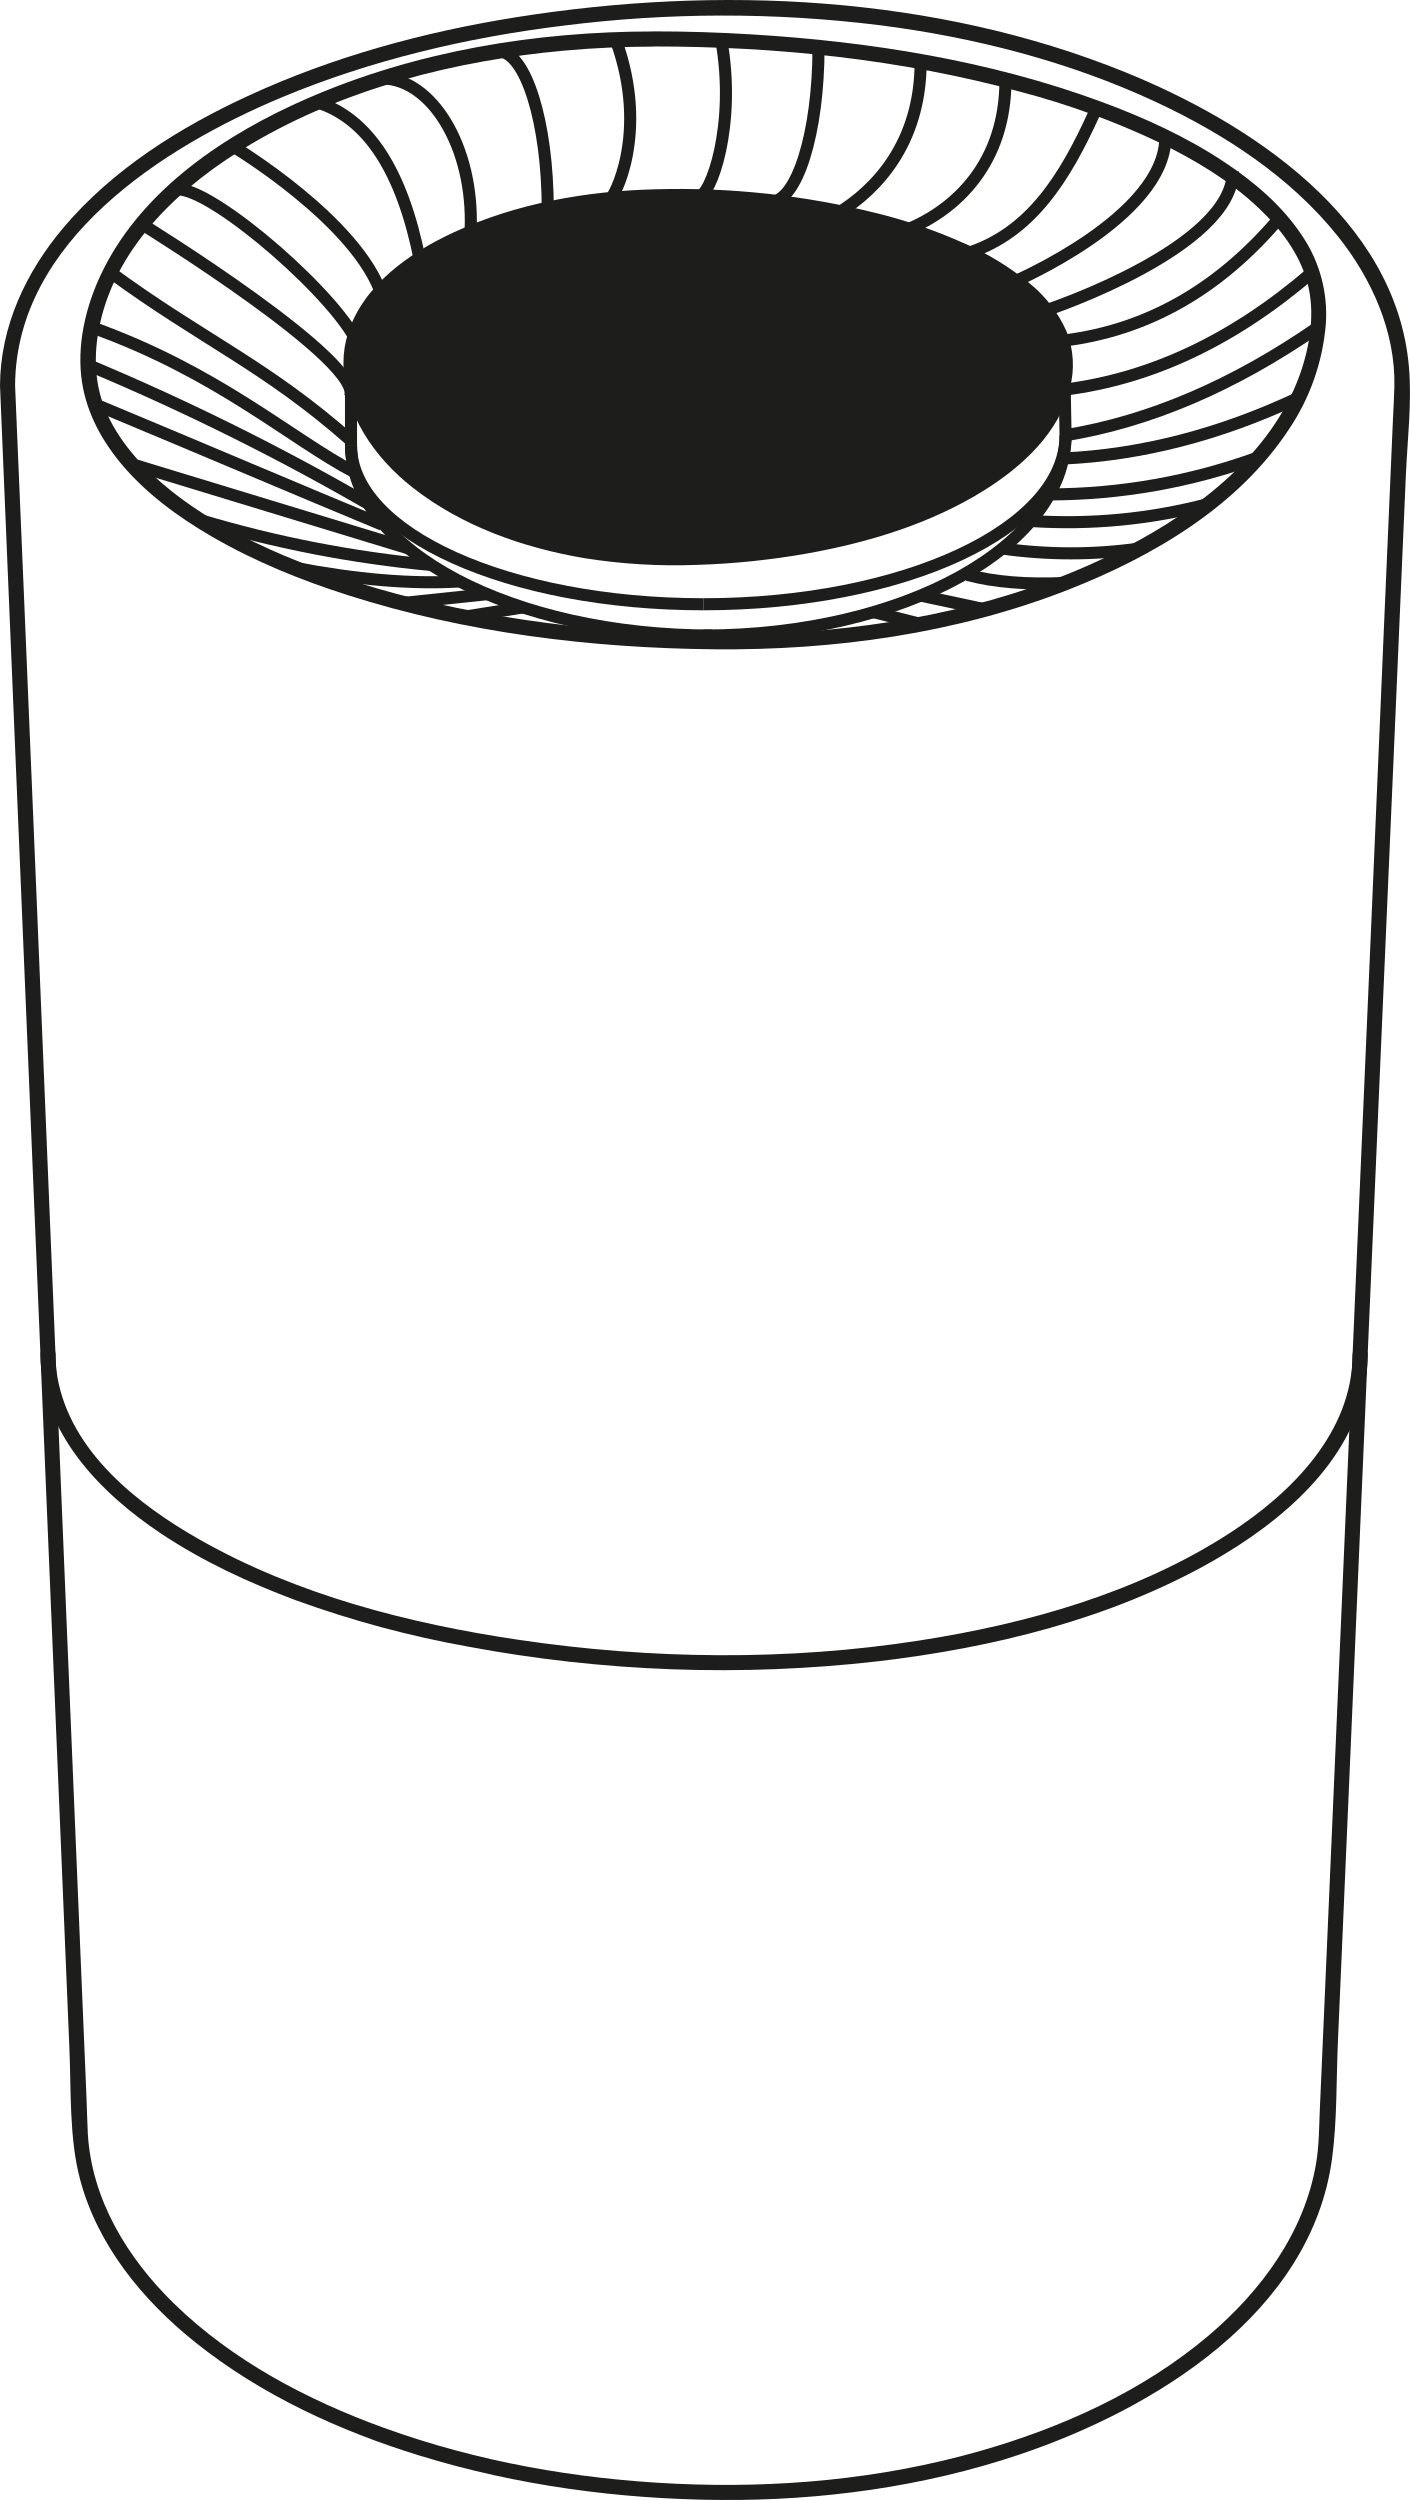
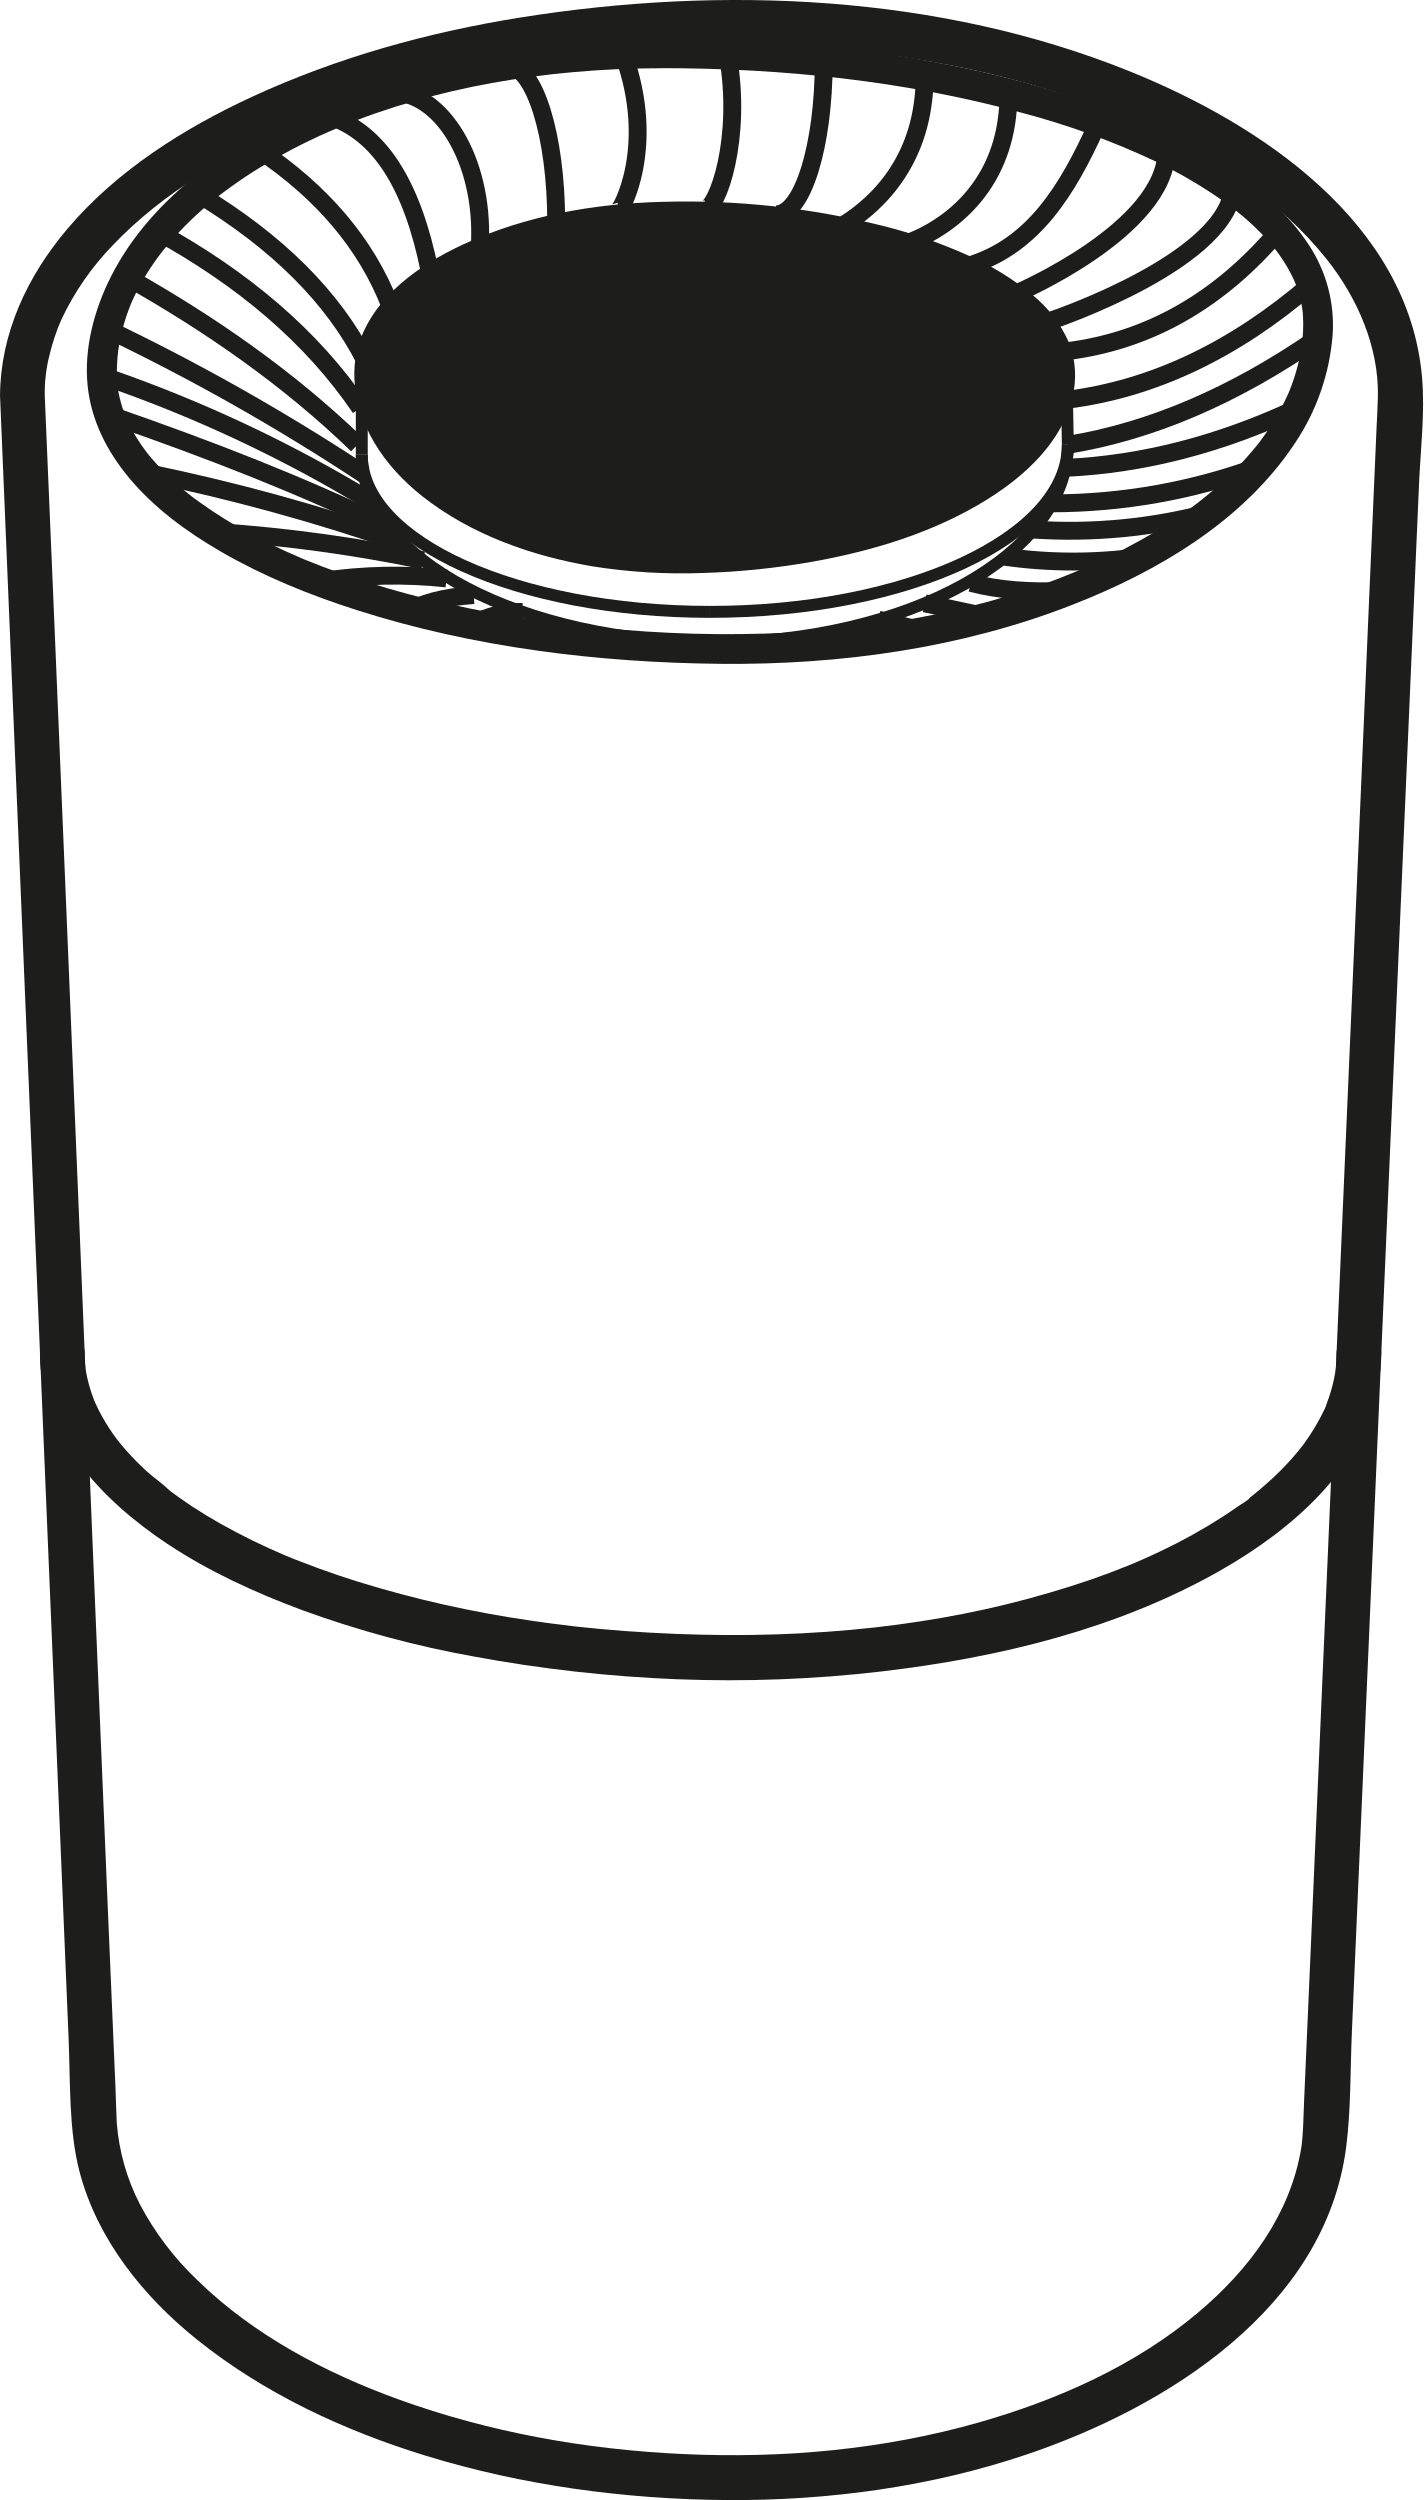
- <svg xmlns="http://www.w3.org/2000/svg" viewBox="0 0 467.08 828.2">
+ <svg xmlns="http://www.w3.org/2000/svg" viewBox="0 0 477.09 838.16">
  <defs>
-     <style>.cls-1{fill:#1d1d1b;}.cls-2{fill:none;stroke:#1d1d1b;stroke-width:4px;}</style>
+     <style>
+             .cls-1{fill:#1d1d1b;}.cls-2,.cls-3{fill:none;stroke:#1d1d1b;}.cls-2{stroke-width:4px;}.cls-3{stroke-width:6px;}
+         </style>
  </defs>
  <g id="Ebene_1">
-     <path class="cls-1" d="M14.78,135C15.05,87.09,63.86,56,103,39.6c29.65-12.39,61.39-19.86,93.23-23.78a422,422,0,0,1,105-.17c31.32,4,62.57,12,91.26,25.33,22.76,10.61,44.76,24.87,60.57,44.69,11.1,13.91,19,31.42,18.65,49.5-.07,3.58-.31,7.17-.46,10.75l-2.76,63.61L464.1,312.29l-5.27,121.48-5.19,119.8-4.23,97.68L447,706.42c-.25,5.87-.24,11.81-1.23,17.61-3.89,22.89-18.21,42.24-35.61,57-21.76,18.43-48.59,30.51-75.84,38.28-32.69,9.32-66.82,12.37-100.71,10.8-32.85-1.52-65.7-7.3-96.67-18.52-25.29-9.17-50.07-22.21-69.47-41.12-15.39-15-27.36-34.48-28.6-56.39-.21-3.82-.26-7.67-.42-11.5L36,644.19l-4.17-99.84-5-120.62-5-120.82-4.2-100.45L15.11,143l-.33-8c-.14-3.21-5.14-3.22-5,0l1.39,33.33,3.57,85.59,4.84,115.81L24.8,495l4.71,112.71,3.27,78.37c.58,14-.08,29.47,3.47,43C42,751,57,769.28,74.41,783.21c21.83,17.49,47.8,29.4,74.41,37.59,32.17,9.9,66,14.44,99.61,14.69,33.44.25,67.18-4.33,98.94-15,44.85-15.09,96.91-46.86,103.72-98.3,1.67-12.58,1.36-25.79,1.91-38.45l3.57-82.21,4.93-114,5.41-124.87,5-114.86,3.6-83c.51-11.9,2.07-24.29,1-36.2C472.1,79.55,423.91,48,382.4,31.16,319.28,5.62,247.52,2.38,180.83,13c-30.6,4.87-60.87,13.11-89,26.13C69.2,49.56,47.14,63.43,30.91,82.58,18.39,97.36,9.89,115.38,9.78,135c0,3.22,5,3.22,5,0Z" transform="translate(-9.78 -7.3)" />
-     <path class="cls-1" d="M457.87,456c-.1,25.84-20.27,45.9-40.54,59.07-30.6,19.87-67.18,30.12-102.91,35.69-43.73,6.82-89,6.26-132.68-.2-36.37-5.37-73.4-14.86-105.6-33.09-20.6-11.66-43-29.19-47.35-54a44.58,44.58,0,0,1-.61-7.48c0-3.21-5-3.22-5,0,.09,25.84,19.82,45.94,40,59.38,13.78,9.18,28.94,16.21,44.43,22A346,346,0,0,0,165,552.82a455.86,455.86,0,0,0,135.4,4.86c38.3-4.49,77.34-14,111.08-33.2,22.57-12.86,46.42-32.69,50.69-59.89a56.14,56.14,0,0,0,.71-8.59c0-3.21-5-3.22-5,0Z" transform="translate(-9.78 -7.3)" />
+     <path class="cls-1" d="M19.78,135a51,51,0,0,1,1.43-13c.51-2.22,1.13-4.42,1.85-6.58a54.17,54.17,0,0,1,2.37-6.11,91.83,91.83,0,0,1,17.2-24.8c17-17.85,39.14-30.57,61.72-40.07,29.16-12.26,60.55-19.74,91.9-23.6,34.78-4.28,70.27-4.67,105-.17,30.39,3.93,60.9,11.68,88.73,24.65,22.42,10.44,44,24.36,59.56,43.9,10.4,13.07,17.51,29.55,17.19,46-.07,3.58-.31,7.17-.46,10.75l-2.76,63.61L459.1,312.29l-5.27,121.48-5.19,119.8-4.23,97.68L442,706.42c-.24,5.47-.29,11.84-1,16.28-3.76,22.1-17.24,40.3-34.33,54.77-21.08,17.85-47.25,29.48-73.63,37-32.29,9.21-65.9,12.17-99.38,10.62-32.42-1.5-64.78-7.27-95.34-18.34-24.47-8.87-48.5-21.54-67.26-39.84a98.29,98.29,0,0,1-19.36-25.49,71.66,71.66,0,0,1-7.78-27.36c-.21-3.82-.26-7.67-.42-11.5L41,644.19l-4.17-99.84-5-120.62-5-120.82-4.2-100.45L20.11,143l-.33-8c-.4-9.62-15.41-9.67-15,0l1.39,33.33,3.57,85.59,4.84,115.81L19.8,495l4.71,112.71,3.27,78.37c.6,14.45,0,30.35,3.65,44.35,5.94,22.69,21.41,41.89,39.45,56.34,22.53,18.06,49.12,30.42,76.61,38.88,32.57,10,66.91,14.62,100.94,14.87,33.85.25,68.12-4.37,100.27-15.19,47.21-15.88,100.43-49.18,107.39-103.12,1.62-12.6,1.36-25.77,1.91-38.45l3.57-82.21,4.93-114,5.41-124.87,5-114.86,3.6-83c.51-11.9,2.07-24.29,1-36.2C476.87,77,427.59,44.09,383.73,26.34,319.76.46,247.05-2.58,179.5,8.17c-31.06,4.94-61.65,13.42-90.24,26.63C66.33,45.4,43.84,59.6,27.37,79.05,14,94.85,4.9,114,4.78,135c-.06,9.65,14.94,9.67,15,0Z" transform="translate(-4.77 -2.34)" />
+     <path class="cls-1" d="M452.87,456c0,1.4-.06,2.79-.17,4.17-.05.63-.13,1.26-.19,1.89-.13,1.47.33-2,.07-.5-.08.43-.14.87-.22,1.31a54.12,54.12,0,0,1-2.09,8.1c-.23.66-.47,1.33-.73,2-.11.3-.23.6-.35.9-.52,1.33.25-.52.23-.53.19.15-1.88,4-2,4.26a70.9,70.9,0,0,1-4.67,7.64c-.4.57-.8,1.14-1.22,1.7a10.66,10.66,0,0,1-.76,1c.06-.07,1.17-1.46.39-.51-1.1,1.34-2.19,2.68-3.35,4-2.2,2.47-4.54,4.82-7,7.07-1.16,1.06-2.33,2.09-3.53,3.11q-1.09.93-2.22,1.83l-.75.61-.77.6q-.94.74.36-.27c-.94,1.22-3,2.21-4.22,3.09q-2.4,1.69-4.87,3.3a184,184,0,0,1-21,11.66c-1.92.92-3.85,1.8-5.79,2.66l-2.7,1.18c-1.83.79,1.47-.6-.39.16l-1.66.69q-6.24,2.53-12.6,4.75a329.75,329.75,0,0,1-57.61,14.09c-9.71,1.52-20,2.68-31.17,3.47s-22.52,1.15-33.8,1.08-22.68-.52-34-1.36q-8.2-.61-16.4-1.51-4-.45-8-1l-1.45-.19a6.57,6.57,0,0,1-.89-.12l-4.3-.61a379.73,379.73,0,0,1-58.17-13.06q-6.65-2.08-13.21-4.47-3-1.08-5.91-2.23L103,524.89l-1.63-.67c-.33-.13-2.72-1.15-.9-.36a222.51,222.51,0,0,1-21.82-10.7q-4.9-2.77-9.62-5.86Q67,505.93,65,504.53c-.78-.56-1.57-1.12-2.34-1.69l-.77-.57c-.46-.35-1.84-1.79-.36-.26-2.28-2.36-5.24-4.24-7.66-6.48a93.82,93.82,0,0,1-6.64-6.74c-1-1.13-2-2.3-2.93-3.47-1.21-1.49.86,1.2-.3-.4-.47-.64-.94-1.28-1.4-1.93a66.35,66.35,0,0,1-4.4-7.23c-.63-1.21-1.19-2.45-1.77-3.69-.48-1.05.33.74.33.78a4.45,4.45,0,0,0-.41-1c-.26-.68-.51-1.36-.75-2.05a50.25,50.25,0,0,1-2-7.63c-.07-.35-.11-.7-.18-1-.25-1.4.21,2,.08.59-.06-.59-.13-1.18-.18-1.77-.11-1.3-.16-2.61-.16-3.92,0-3.92-3.44-7.68-7.5-7.5a7.63,7.63,0,0,0-7.5,7.5c.1,27.72,20.79,49.24,42.47,63.7,14.13,9.42,29.73,16.56,45.62,22.45a346.23,346.23,0,0,0,57.39,15.49c44.85,8.32,91.4,10.35,136.73,5,39.2-4.6,79.06-14.2,113.61-33.88,23.58-13.44,48.52-34.47,53-62.88a64.62,64.62,0,0,0,.89-9.92c0-3.92-3.46-7.68-7.5-7.5a7.64,7.64,0,0,0-7.5,7.5Z" transform="translate(-4.77 -2.34)" />
  </g>
  <g id="Ebene_3">
-     <path class="cls-1" d="M226.2,17.72c-39.08,0-78.77,6.54-114.72,22.24C84.81,51.6,57.67,69.58,44.17,96.27c-5.43,10.73-8.75,23.32-7.51,35.42,1.11,10.84,6.15,20.6,13,28.92,8.33,10.08,19.18,18,30.43,24.52,14.15,8.2,29.45,14.4,45,19.36,39,12.46,80.45,17.51,121.31,17.91,39.73.39,80.09-5.18,117.23-19.72,28-11,56.27-27.49,73.13-53.14A73.12,73.12,0,0,0,449,114.66a46.35,46.35,0,0,0-7.72-29.07c-6.55-10-15.86-17.91-25.73-24.49-12.72-8.48-26.8-14.89-41.12-20.16-36.92-13.59-76.54-19.88-115.69-22.25q-16.26-1-32.54-1c-3.21,0-3.22,5,0,5,40.85,0,82.06,4.23,121.55,15a262.64,262.64,0,0,1,46.07,16.82C405.54,60.23,417,67.05,426.52,76c7.25,6.78,13.6,15,16.29,24.65,2.79,10,1,21.31-2.54,31.1-9.47,26-33.57,44.4-57.28,56.75-32.54,17-69.46,25.29-105.87,28a420.7,420.7,0,0,1-63.8-.52,416.64,416.64,0,0,1-59.43-8.85,292,292,0,0,1-50-15.77c-13.14-5.59-26-12.4-37.25-21.33-8.68-6.92-16.6-15.24-21.3-25.42-4.38-9.48-4.68-19.87-2.46-30C48.66,88.06,70.47,68.27,93,55c31.19-18.43,67.63-27.64,103.47-30.91,9.9-.91,19.84-1.34,29.78-1.35,3.22,0,3.23-5,0-5Z" transform="translate(-9.78 -7.3)" />
-     <path class="cls-2" d="M242.8,207.48" transform="translate(-9.78 -7.3)" />
-     <path class="cls-2" d="M360.13,151.48" transform="translate(-9.78 -7.3)" />
-     <path class="cls-2" d="M242.8,207.48" transform="translate(-9.78 -7.3)" />
-     <path class="cls-2" d="M124.57,151.48" transform="translate(-9.78 -7.3)" />
-     <path class="cls-2" d="M245.76,217.85" transform="translate(-9.78 -7.3)" />
-     <path class="cls-2" d="M359.92,154.79" transform="translate(-9.78 -7.3)" />
-     <path class="cls-2" d="M245.76,217.85" transform="translate(-9.78 -7.3)" />
-     <path class="cls-2" d="M124.57,151.48" transform="translate(-9.78 -7.3)" />
-     <path class="cls-2" d="M124.57,151.48" transform="translate(-9.78 -7.3)" />
-     <line class="cls-2" x1="353" y1="144.18" x2="352.64" y2="124.99" />
-     <path class="cls-2" d="M362.78,151.48c0,31-53.67,56-120,56" transform="translate(-9.78 -7.3)" />
-     <path class="cls-2" d="M362.78,151.48c0,36.69-53.67,66.37-120,66.37" transform="translate(-9.78 -7.3)" />
-     <line class="cls-2" x1="116.28" y1="120.18" x2="116.28" y2="147.49" />
-     <path class="cls-2" d="M126.06,154.79c0,29.13,52.21,52.69,116.74,52.69" transform="translate(-9.78 -7.3)" />
-     <path class="cls-2" d="M126.06,154.79c0,34.86,53.54,63.06,119.7,63.06" transform="translate(-9.78 -7.3)" />
+     <path class="cls-1" d="M226.2,15.22c-39.55,0-79.61,6.7-116,22.58C83.18,49.6,55.69,68,42,95c-5.62,11.11-9.14,24.16-7.85,36.69,1.19,11.56,6.42,21.81,13.75,30.69,8.46,10.22,19.52,18.29,30.94,24.91,14.33,8.3,29.85,14.59,45.6,19.61,39.22,12.53,80.92,17.6,122,18,39.93.39,80.57-5.19,117.9-19.81C393,193.89,421.71,177,439,150.8a75.65,75.65,0,0,0,12.55-36.14,48.63,48.63,0,0,0-8.06-30.33c-6.8-10.36-16.39-18.56-26.63-25.39-12.9-8.6-27.19-15.07-41.71-20.41-37.13-13.67-77-20-116.36-22.34q-16.26-1-32.54-1c-6.43,0-6.44,10,0,10,40.64,0,81.6,4.19,120.88,14.9a261.66,261.66,0,0,1,45.48,16.56A164,164,0,0,1,410.84,67q1.92,1.25,3.8,2.58c.64.45,1.27.91,1.9,1.37l.85.63c.17.12,1.58,1.22.65.49,2.31,1.81,4.57,3.71,6.71,5.72a76.46,76.46,0,0,1,5.74,5.93c.48.55.94,1.1,1.39,1.66.22.26,1.37,1.78.54.65.82,1.11,1.63,2.22,2.39,3.38a51.78,51.78,0,0,1,3.56,6.33c.23.48.44,1,.65,1.46-.63-1.44.19.51.32.87.4,1.07.75,2.16,1.06,3.27s.56,2.19.77,3.3c.09.5.17,1,.25,1.51.2,1.1-.1-1.22,0-.11,0,.36.08.71.11,1.07a49.45,49.45,0,0,1,0,8c-.05.65-.11,1.31-.18,2,0,.4-.09.79-.14,1.18.14-1.18,0-.26,0,0-.24,1.49-.5,3-.83,4.46a66.38,66.38,0,0,1-2.45,8.38c-.27.75-.57,1.5-.86,2.24-.1.25-.2.5-.31.75.48-1.14-.05.11-.13.29-.67,1.48-1.37,2.95-2.13,4.4a80.12,80.12,0,0,1-4.7,7.87c-.88,1.3-1.8,2.58-2.74,3.84l-.52.69c.68-.89-.21.25-.29.35-.55.69-1.11,1.37-1.67,2q-3.27,3.88-6.89,7.44c-2.51,2.47-5.14,4.83-7.85,7.09s-4.69,3.78-7.95,6.07a173.23,173.23,0,0,1-20.09,12.18c-31.82,16.58-68.58,25-104.61,27.65a420.7,420.7,0,0,1-63.8-.52,411.89,411.89,0,0,1-58.77-8.76c-9-2-17.84-4.4-26.6-7.17q-6-1.91-12-4.09-2.88-1-5.74-2.18-1.28-.49-2.55-1l-1.51-.62-1-.44a195.37,195.37,0,0,1-20.37-10.05c-3-1.71-5.93-3.51-8.8-5.43q-2.06-1.37-4.07-2.82l-2-1.43-.87-.66c.89.68-.53-.43-.68-.54A91.67,91.67,0,0,1,55.59,156c-.49-.57-1-1.16-1.43-1.74l-.46-.58c.8,1,0,0-.11-.16-.85-1.17-1.68-2.34-2.46-3.55a53.46,53.46,0,0,1-3.68-6.67c-.13-.27-.87-2.05-.31-.65-.25-.62-.5-1.24-.72-1.86q-.63-1.71-1.11-3.45c-.32-1.15-.59-2.31-.81-3.49-.1-.53-.18-1.06-.27-1.59-.21-1.14.1,1.19,0,0,0-.37-.08-.75-.12-1.12a51.7,51.7,0,0,1,0-8.16c0-.67.11-1.34.18-2,0-.4.09-.8.13-1.2.13-1.3-.12.75,0-.06.23-1.52.49-3,.82-4.53a67.92,67.92,0,0,1,2.48-8.51c.28-.76.57-1.52.88-2.28.1-.25.2-.5.31-.75-.47,1.12.07-.15.14-.31.67-1.52,1.4-3,2.17-4.47A83.77,83.77,0,0,1,56,91c.9-1.31,1.84-2.6,2.8-3.87-.61.8.67-.85.85-1.07.56-.69,1.13-1.38,1.7-2.06A116.24,116.24,0,0,1,76.44,69.36l1.91-1.53a5.7,5.7,0,0,1,.55-.42l1-.75c1.55-1.16,3.12-2.28,4.7-3.38Q89.3,60,94.22,57.14C124.86,39,160.86,29.81,196.42,26.57c9.9-.91,19.84-1.34,29.78-1.35C232.64,25.22,232.65,15.22,226.2,15.22Z" transform="translate(-4.77 -2.34)" />
+     <line class="cls-2" x1="358.01" y1="149.14" x2="357.65" y2="129.95" />
+     <line class="cls-2" x1="121.29" y1="125.14" x2="121.29" y2="152.45" />
+     <path class="cls-2" d="M362.78,151.48c0,31-53.67,56-120,56" transform="translate(-4.77 -2.34)" />
+     <path class="cls-2" d="M362.78,151.48c0,36.69-53.67,66.37-120,66.37" transform="translate(-4.77 -2.34)" />
+     <path class="cls-2" d="M126.06,154.79c0,29.13,52.21,52.69,116.74,52.69" transform="translate(-4.77 -2.34)" />
+     <path class="cls-2" d="M126.06,154.79c0,34.86,53.54,63.06,119.7,63.06" transform="translate(-4.77 -2.34)" />
  </g>
  <g id="Ebene_2">
-     <path class="cls-1" d="M126.06,127.48c0,35.7,47.44,64.59,106.07,64.59,72.21,0,130.65-28.89,130.65-64.59,0-30.39-58.44-55-130.65-55-58.63,0-106.07,24.59-106.07,55" transform="translate(-9.78 -7.3)" />
-     <path class="cls-1" d="M123.56,127.48c0,16.78,10.11,31.26,22.9,41.32,16.34,12.84,36.71,20,57,23.42a190,190,0,0,0,37.06,2.22,254.08,254.08,0,0,0,36.82-3.81c20.32-3.64,40.85-9.89,58.47-20.89,12.57-7.85,25-19.16,28.48-34.18a30.12,30.12,0,0,0-1.15-18.39,42.84,42.84,0,0,0-12.28-16,92.63,92.63,0,0,0-21.43-13.16,172.15,172.15,0,0,0-28.88-10,271.4,271.4,0,0,0-73.75-8c-22.75.57-45.94,4.63-66.68,14.25-14.51,6.72-29.88,17.36-35,33.29a32.38,32.38,0,0,0-1.56,9.87c0,3.22,5,3.22,5,0a25.62,25.62,0,0,1,1.61-9.2,24.5,24.5,0,0,1,1.81-4.13,38.85,38.85,0,0,1,2.69-4.35c4.2-5.94,10.53-11.18,16.94-15.19C169,83.69,189.9,78.38,210.17,76.18a236.7,236.7,0,0,1,37.37-.8,276,276,0,0,1,35.7,4c19.05,3.46,38.5,8.86,55.17,19,6.06,3.69,11.47,7.81,16,13.51.06.06.29.37,0,0l.39.53c.22.29.42.58.63.88.44.64.86,1.29,1.26,2s.69,1.19,1,1.81c.16.3.31.6.45.91s.17.36.25.55.29.69.07.14a26.6,26.6,0,0,1,1.26,3.91c.16.66.28,1.33.39,2,0,.16.07.61,0,0,0,.19,0,.38.07.57,0,.35.06.7.07,1.06a28.83,28.83,0,0,1-.13,4.55c0,.17-.15,1.22-.07.64-.05.37-.11.73-.17,1.09q-.21,1.19-.51,2.37a31.66,31.66,0,0,1-3.38,8.49,47.36,47.36,0,0,1-2.73,4.31,41.44,41.44,0,0,1-3,3.76,66.74,66.74,0,0,1-8.06,7.71,104.59,104.59,0,0,1-21.89,13.28,165.62,165.62,0,0,1-28.47,9.95,223.25,223.25,0,0,1-33.56,5.9,230.47,230.47,0,0,1-36.68,1c-21-1.26-42.3-6.29-60.66-16.75a79.77,79.77,0,0,1-20.27-15.94,48.2,48.2,0,0,1-10.75-19.07,35.35,35.35,0,0,1-1.35-10c0-3.22-5-3.22-5,0Z" transform="translate(-9.78 -7.3)" />
+     <path class="cls-1" d="M126.06,127.48c0,35.7,47.44,64.59,106.07,64.59,72.21,0,130.65-28.89,130.65-64.59,0-30.39-58.44-55-130.65-55-58.63,0-106.07,24.59-106.07,55" transform="translate(-4.77 -2.34)" />
+     <path class="cls-1" d="M123.56,127.48c0,16.78,10.11,31.26,22.9,41.32,16.34,12.84,36.71,20,57,23.42a190,190,0,0,0,37.06,2.22,254.08,254.08,0,0,0,36.82-3.81c20.32-3.64,40.85-9.89,58.47-20.89,12.57-7.85,25-19.16,28.48-34.18a30.12,30.12,0,0,0-1.15-18.39,42.84,42.84,0,0,0-12.28-16,92.63,92.63,0,0,0-21.43-13.16,172.15,172.15,0,0,0-28.88-10,271.4,271.4,0,0,0-73.75-8c-22.75.57-45.94,4.63-66.68,14.25-14.51,6.72-29.88,17.36-35,33.29a32.38,32.38,0,0,0-1.56,9.87c0,3.22,5,3.22,5,0a25.62,25.62,0,0,1,1.61-9.2,24.5,24.5,0,0,1,1.81-4.13,38.85,38.85,0,0,1,2.69-4.35c4.2-5.94,10.53-11.18,16.94-15.19C169,83.69,189.9,78.38,210.17,76.18a236.7,236.7,0,0,1,37.37-.8,276,276,0,0,1,35.7,4c19.05,3.46,38.5,8.86,55.17,19,6.06,3.69,11.47,7.81,16,13.51.06.06.29.37,0,0l.39.53c.22.29.42.58.63.88.44.64.86,1.29,1.26,2s.69,1.19,1,1.81c.16.3.31.6.45.91s.17.36.25.55.29.69.07.14a26.6,26.6,0,0,1,1.26,3.91c.16.66.28,1.33.39,2,0,.16.07.61,0,0,0,.19,0,.38.07.57,0,.35.06.7.07,1.06a28.83,28.83,0,0,1-.13,4.55c0,.17-.15,1.22-.07.64-.05.37-.11.73-.17,1.09q-.21,1.19-.51,2.37a31.66,31.66,0,0,1-3.38,8.49,47.36,47.36,0,0,1-2.73,4.31,41.44,41.44,0,0,1-3,3.76,66.74,66.74,0,0,1-8.06,7.71,104.59,104.59,0,0,1-21.89,13.28,165.62,165.62,0,0,1-28.47,9.95,223.25,223.25,0,0,1-33.56,5.9,230.47,230.47,0,0,1-36.68,1c-21-1.26-42.3-6.29-60.66-16.75a79.77,79.77,0,0,1-20.27-15.94,48.2,48.2,0,0,1-10.75-19.07,35.35,35.35,0,0,1-1.35-10c0-3.22-5-3.22-5,0Z" transform="translate(-4.77 -2.34)" />
  </g>
  <g id="Ebene_5">
-     <path class="cls-2" d="M342.87,33.84c0,27.39-16.27,42.89-32.63,49.55" transform="translate(-9.78 -7.3)" />
-     <path class="cls-2" d="M126.06,153.28C98,128.48,76.85,119.86,46.34,97.51" transform="translate(-9.78 -7.3)" />
-     <path class="cls-2" d="M127.27,163.77c-21.07-11-45.25-33.12-87.2-48.09" transform="translate(-9.78 -7.3)" />
-     <path class="cls-2" d="M131.87,174.27a813.43,813.43,0,0,0-91.8-45.6" transform="translate(-9.78 -7.3)" />
-     <path class="cls-2" d="M372.28,44.81c-9.68,21.34-21,39.71-42,46.37" transform="translate(-9.78 -7.3)" />
-     <path class="cls-2" d="M395.84,52.74c0,26.56-50.49,48.05-50.49,48.05" transform="translate(-9.78 -7.3)" />
-     <path class="cls-2" d="M418.2,64.07c0,25.23-60.74,45.63-60.74,45.63" transform="translate(-9.78 -7.3)" />
-     <path class="cls-2" d="M433.55,79.61q-29.82,35.22-70.95,40.46" transform="translate(-9.78 -7.3)" />
-     <path class="cls-2" d="M314.77,27.77c0,27.6-15.38,42.7-27.06,49.93" transform="translate(-9.78 -7.3)" />
-     <path class="cls-2" d="M280.94,23c0,28.31-7.14,51.23-16,51.23" transform="translate(-9.78 -7.3)" />
-     <path class="cls-2" d="M248.74,20.69c5,27.94-3.45,51.81-7.72,51.81" transform="translate(-9.78 -7.3)" />
-     <path class="cls-2" d="M213.85,20.7c11.17,30.84-.92,52.58-2,52.58" transform="translate(-9.78 -7.3)" />
-     <path class="cls-2" d="M191.24,76.73c0-29-7.34-52.43-16.4-52.43" transform="translate(-9.78 -7.3)" />
-     <path class="cls-2" d="M165.7,83.39c1.09-27.63-13.09-50.08-29.28-50.08" transform="translate(-9.78 -7.3)" />
-     <path class="cls-2" d="M148.85,93.4c-5.85-29.33-17-46.81-34-52.21" transform="translate(-9.78 -7.3)" />
-     <path class="cls-2" d="M136.42,105.56c-7.87-24.9-49.51-49.8-49.51-49.8" transform="translate(-9.78 -7.3)" />
-     <path class="cls-2" d="M127.27,119.14c-9.81-17.73-52.2-53.51-60.49-48.67" transform="translate(-9.78 -7.3)" />
-     <path class="cls-2" d="M125.56,139.11C132,128,56.9,81.62,56.9,81.62" transform="translate(-9.78 -7.3)" />
-     <path class="cls-2" d="M136.42,181.14c-27.1-11.22-58.77-24.74-93.62-39.26" transform="translate(-9.78 -7.3)" />
-     <path class="cls-2" d="M145.13,189c-31.72-9.73-61.78-18.75-90.18-27.47" transform="translate(-9.78 -7.3)" />
-     <path class="cls-2" d="M152.69,194.47a393.4,393.4,0,0,1-77-15" transform="translate(-9.78 -7.3)" />
-     <path class="cls-2" d="M162.13,199.92q-23.83,1.43-55.15-4.6" transform="translate(-9.78 -7.3)" />
-     <line class="cls-2" x1="161.4" y1="196.83" x2="133.34" y2="199.77" />
-     <line class="cls-2" x1="173.26" y1="201.22" x2="153.49" y2="204.35" />
-     <path class="cls-2" d="M362.5,136.37q43.22-5.46,81.95-38.86" transform="translate(-9.78 -7.3)" />
-     <path class="cls-2" d="M362.78,151.48q41.82-6.84,83.64-35.8" transform="translate(-9.78 -7.3)" />
-     <path class="cls-2" d="M362,159.2q38.92-1.8,77.86-20.09" transform="translate(-9.78 -7.3)" />
-     <path class="cls-2" d="M357.46,171.09a202.37,202.37,0,0,0,69.06-12.25" transform="translate(-9.78 -7.3)" />
-     <path class="cls-2" d="M351.28,179.89A183,183,0,0,0,410,174.27" transform="translate(-9.78 -7.3)" />
-     <path class="cls-2" d="M341.7,189a162.63,162.63,0,0,0,45.69,0" transform="translate(-9.78 -7.3)" />
-     <path class="cls-2" d="M330.28,197.76q13.32,3.54,32.32,2.67" transform="translate(-9.78 -7.3)" />
-     <line class="cls-2" x1="305" y1="197.31" x2="326.18" y2="201.84" />
-     <line class="cls-2" x1="289.42" y1="202.79" x2="305" y2="206.72" />
+     <path class="cls-3" d="M342.87,33.84c0,27.39-16.27,42.89-32.63,49.55" transform="translate(-4.77 -2.34)" />
+     <path class="cls-3" d="M46.34,97.51" transform="translate(-4.77 -2.34)" />
+     <path class="cls-3" d="M126.06,153.28" transform="translate(-4.77 -2.34)" />
+     <path class="cls-3" d="M40.07,115.68" transform="translate(-4.77 -2.34)" />
+     <path class="cls-3" d="M127.27,163.77" transform="translate(-4.77 -2.34)" />
+     <path class="cls-3" d="M40.07,128.67" transform="translate(-4.77 -2.34)" />
+     <path class="cls-3" d="M131.87,174.27" transform="translate(-4.77 -2.34)" />
+     <path class="cls-3" d="M372.28,44.81c-9.68,21.34-21,39.71-42,46.37" transform="translate(-4.77 -2.34)" />
+     <path class="cls-3" d="M395.84,52.74c0,26.56-50.49,48.05-50.49,48.05" transform="translate(-4.77 -2.34)" />
+     <path class="cls-3" d="M418.2,64.07c0,25.23-60.74,45.63-60.74,45.63" transform="translate(-4.77 -2.34)" />
+     <path class="cls-3" d="M433.55,79.61q-29.82,35.22-70.95,40.46" transform="translate(-4.77 -2.34)" />
+     <path class="cls-3" d="M314.77,27.77c0,27.6-15.38,42.7-27.06,49.93" transform="translate(-4.77 -2.34)" />
+     <path class="cls-3" d="M280.94,23c0,28.31-7.14,51.23-16,51.23" transform="translate(-4.77 -2.34)" />
+     <path class="cls-3" d="M248.74,20.69c5,27.94-3.45,51.81-7.72,51.81" transform="translate(-4.77 -2.34)" />
+     <path class="cls-3" d="M213.85,20.7c11.17,30.84-.92,52.58-2,52.58" transform="translate(-4.77 -2.34)" />
+     <path class="cls-3" d="M191.24,76.73c0-29-7.34-52.43-16.4-52.43" transform="translate(-4.77 -2.34)" />
+     <path class="cls-3" d="M165.7,83.39c1.09-27.63-13.09-50.08-29.28-50.08" transform="translate(-4.77 -2.34)" />
+     <path class="cls-3" d="M148.85,93.4c-5.85-29.33-17-46.81-34-52.21" transform="translate(-4.77 -2.34)" />
+     <path class="cls-3" d="M86.1,55" transform="translate(-4.77 -2.34)" />
+     <path class="cls-3" d="M135.61,104.81" transform="translate(-4.77 -2.34)" />
+     <path class="cls-3" d="M66.78,70.47" transform="translate(-4.77 -2.34)" />
+     <path class="cls-3" d="M127.27,119.14" transform="translate(-4.77 -2.34)" />
+     <path class="cls-3" d="M56.9,81.62" transform="translate(-4.77 -2.34)" />
+     <path class="cls-3" d="M125.56,139.11" transform="translate(-4.77 -2.34)" />
+     <path class="cls-3" d="M42.8,141.88" transform="translate(-4.77 -2.34)" />
+     <path class="cls-3" d="M136.42,181.14" transform="translate(-4.77 -2.34)" />
+     <path class="cls-3" d="M55,161.51" transform="translate(-4.77 -2.34)" />
+     <path class="cls-3" d="M145.13,189" transform="translate(-4.77 -2.34)" />
+     <path class="cls-3" d="M75.65,179.48" transform="translate(-4.77 -2.34)" />
+     <path class="cls-3" d="M152.69,194.47" transform="translate(-4.77 -2.34)" />
+     <path class="cls-3" d="M107,195.32" transform="translate(-4.77 -2.34)" />
+     <path class="cls-3" d="M162.13,199.92" transform="translate(-4.77 -2.34)" />
+     <path class="cls-3" d="M143.12,207.07" transform="translate(-4.77 -2.34)" />
+     <path class="cls-3" d="M171.18,204.13" transform="translate(-4.77 -2.34)" />
+     <path class="cls-3" d="M163.27,211.65" transform="translate(-4.77 -2.34)" />
+     <path class="cls-3" d="M183,208.52" transform="translate(-4.77 -2.34)" />
+     <path class="cls-3" d="M362.5,136.37q43.22-5.46,81.95-38.86" transform="translate(-4.77 -2.34)" />
+     <path class="cls-3" d="M362.78,151.48q41.82-6.84,83.64-35.8" transform="translate(-4.77 -2.34)" />
+     <path class="cls-3" d="M362,159.2q38.92-1.8,77.86-20.09" transform="translate(-4.77 -2.34)" />
+     <path class="cls-3" d="M357.46,171.09a202.37,202.37,0,0,0,69.06-12.25" transform="translate(-4.77 -2.34)" />
+     <path class="cls-3" d="M351.28,179.89A183,183,0,0,0,410,174.27" transform="translate(-4.77 -2.34)" />
+     <path class="cls-3" d="M341.7,189a162.63,162.63,0,0,0,45.69,0" transform="translate(-4.77 -2.34)" />
+     <path class="cls-3" d="M330.28,197.76q13.32,3.54,32.32,2.67" transform="translate(-4.77 -2.34)" />
+     <line class="cls-3" x1="310" y1="202.27" x2="331.19" y2="206.8" />
+     <line class="cls-3" x1="294.42" y1="207.75" x2="310" y2="211.68" />
+     <path class="cls-3" d="M135.61,104.81c-8.12-20.91-23-38.11-43.76-52.07" transform="translate(-4.77 -2.34)" />
+     <path class="cls-3" d="M127.27,123.33q-16.14-31.85-56.13-56" transform="translate(-4.77 -2.34)" />
+     <path class="cls-3" d="M124.57,151.48C101.38,129.08,75.27,111,47.5,95.32" transform="translate(-4.77 -2.34)" />
+     <path class="cls-3" d="M127,161.51a722.35,722.35,0,0,0-86.26-48.84" transform="translate(-4.77 -2.34)" />
+     <path class="cls-3" d="M130.09,171.09a458.87,458.87,0,0,0-90-42.42" transform="translate(-4.77 -2.34)" />
+     <path class="cls-3" d="M135.56,179.48c-29.4-14.35-60.45-26.35-92.76-37.6" transform="translate(-4.77 -2.34)" />
+     <path class="cls-3" d="M140.3,184.67a671.61,671.61,0,0,0-87.26-24" transform="translate(-4.77 -2.34)" />
+     <path class="cls-3" d="M77.74,180.72a509.76,509.76,0,0,1,68.89,9.45" transform="translate(-4.77 -2.34)" />
+     <path class="cls-3" d="M112.74,197.13a163.49,163.49,0,0,1,41.74-.86" transform="translate(-4.77 -2.34)" />
+     <path class="cls-3" d="M140.59,207.92q7.92-5,23-6.09" transform="translate(-4.77 -2.34)" />
+     <path class="cls-3" d="M163.27,211.65a33.65,33.65,0,0,1,16.67-4.17" transform="translate(-4.77 -2.34)" />
+     <path class="cls-3" d="M125.56,139.11c-16-23.57-39.06-43.33-68.66-59.5" transform="translate(-4.77 -2.34)" />
  </g>
</svg>
